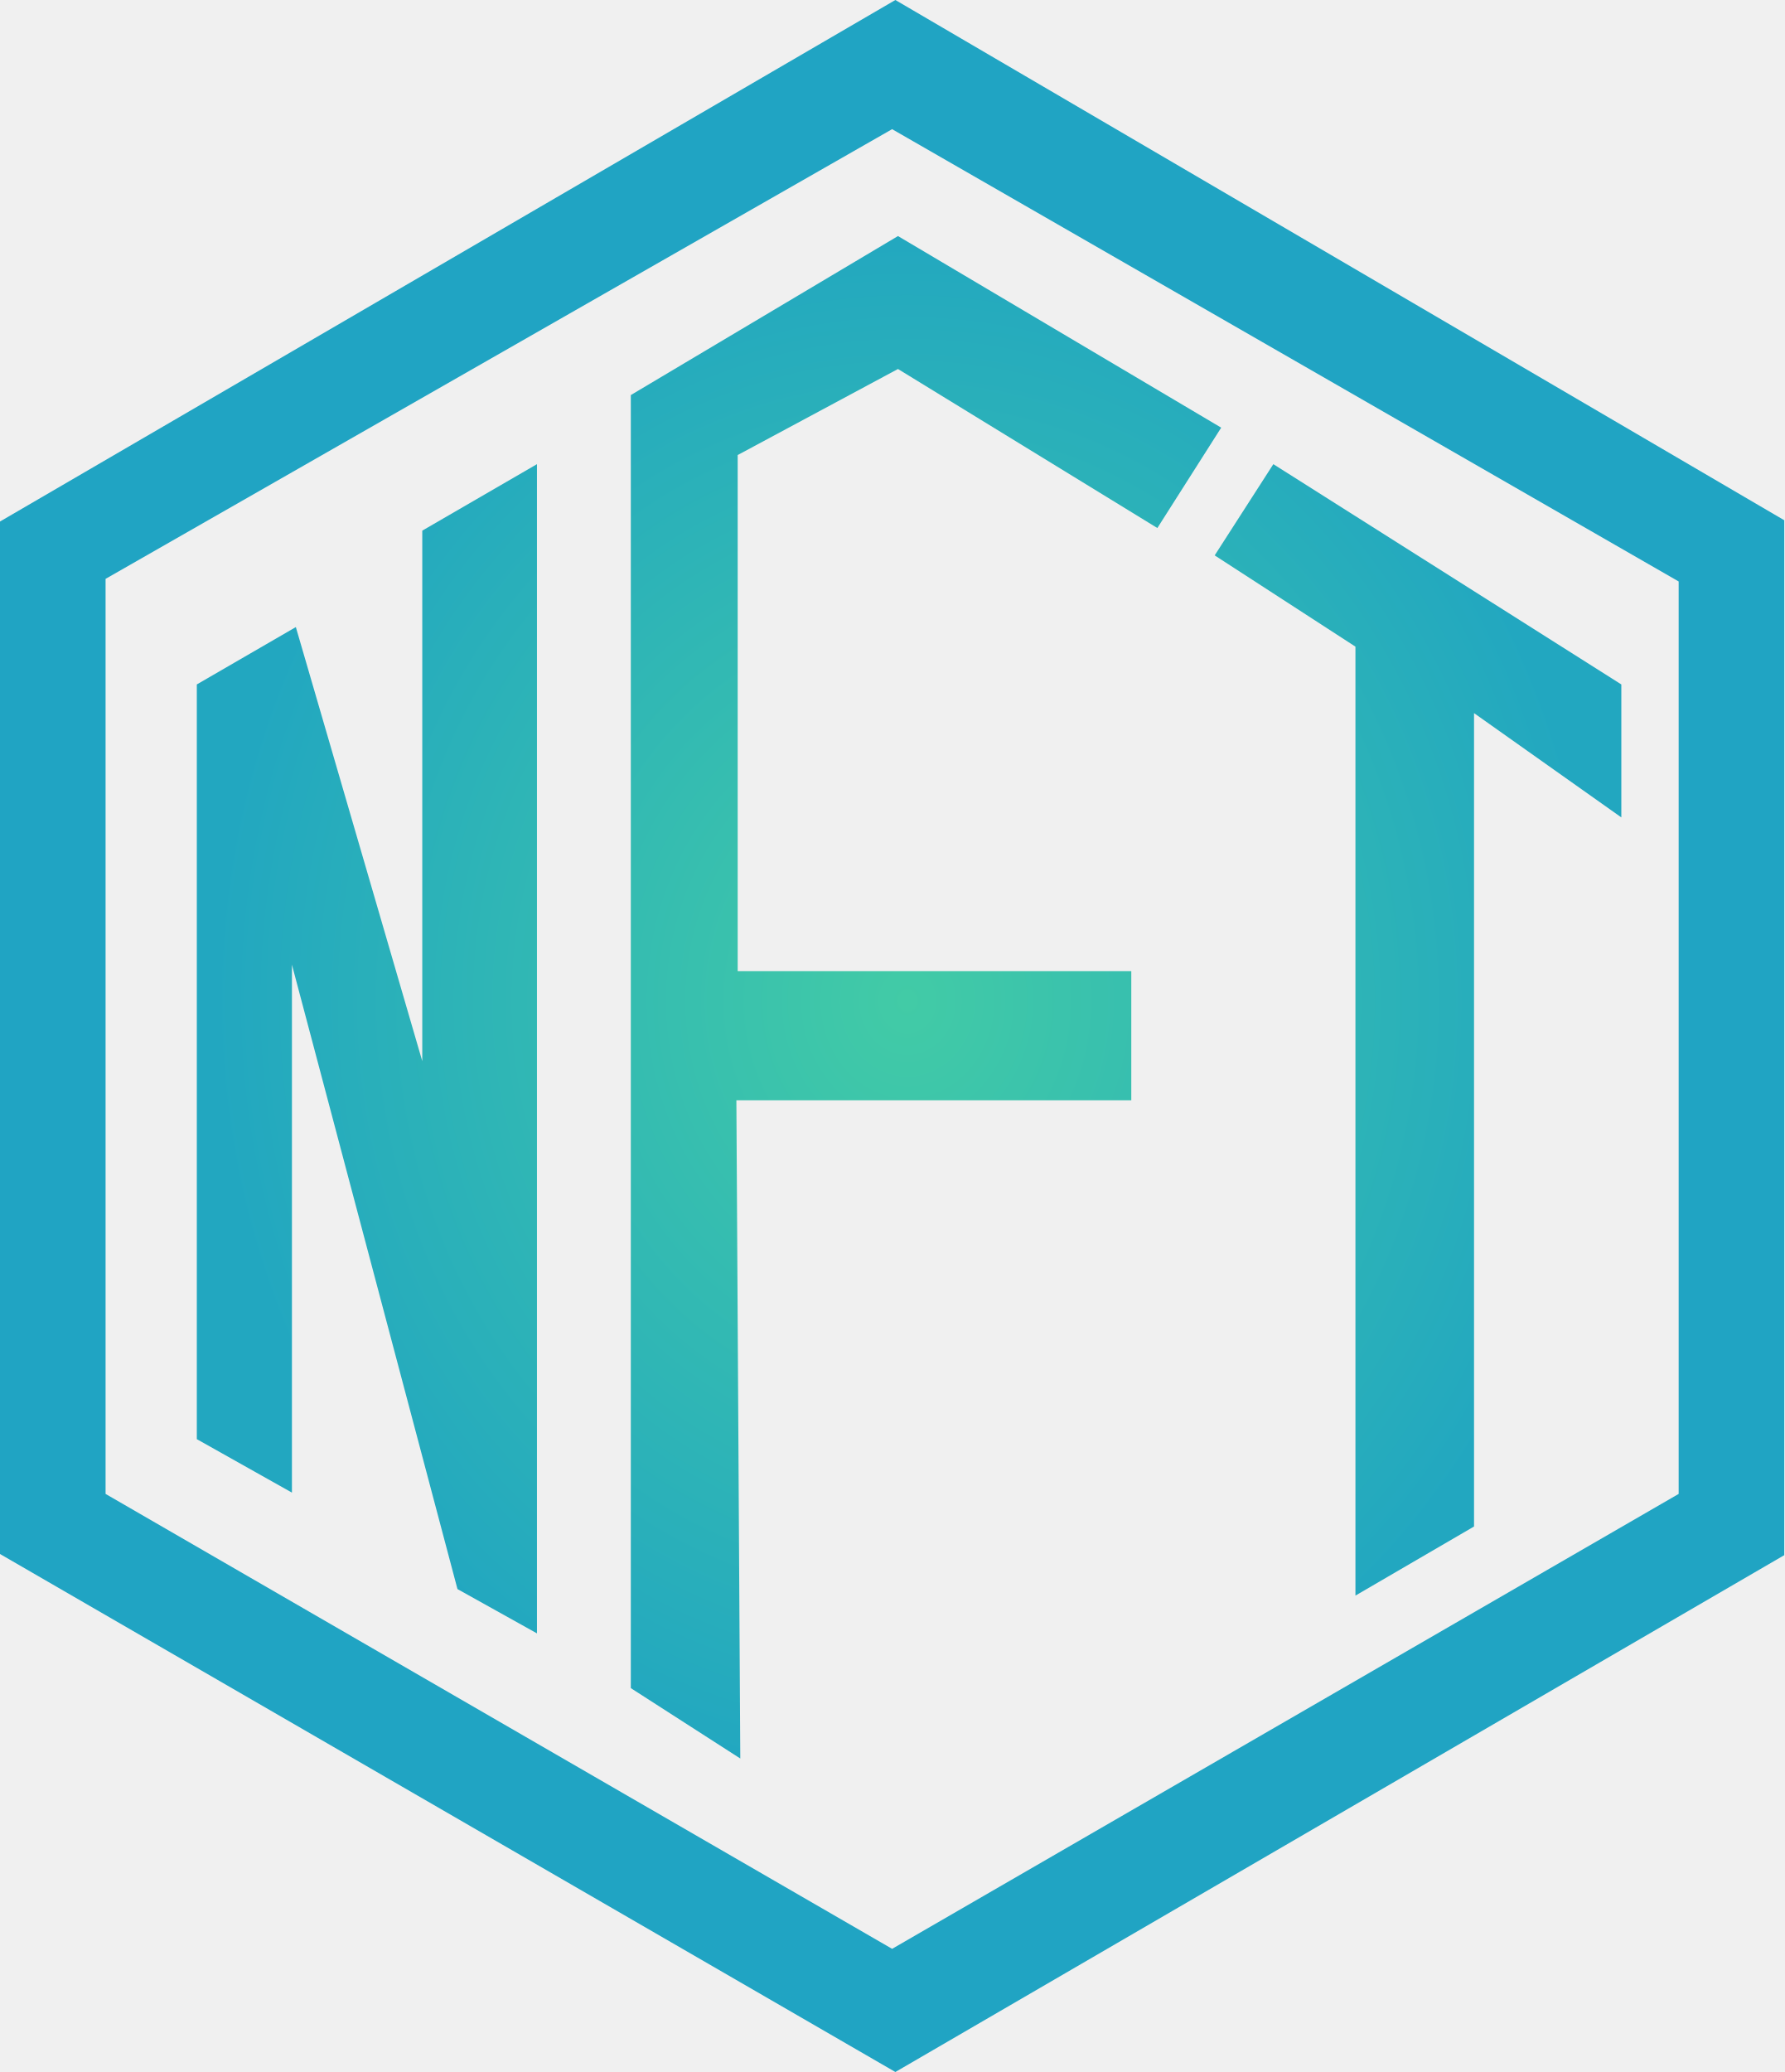
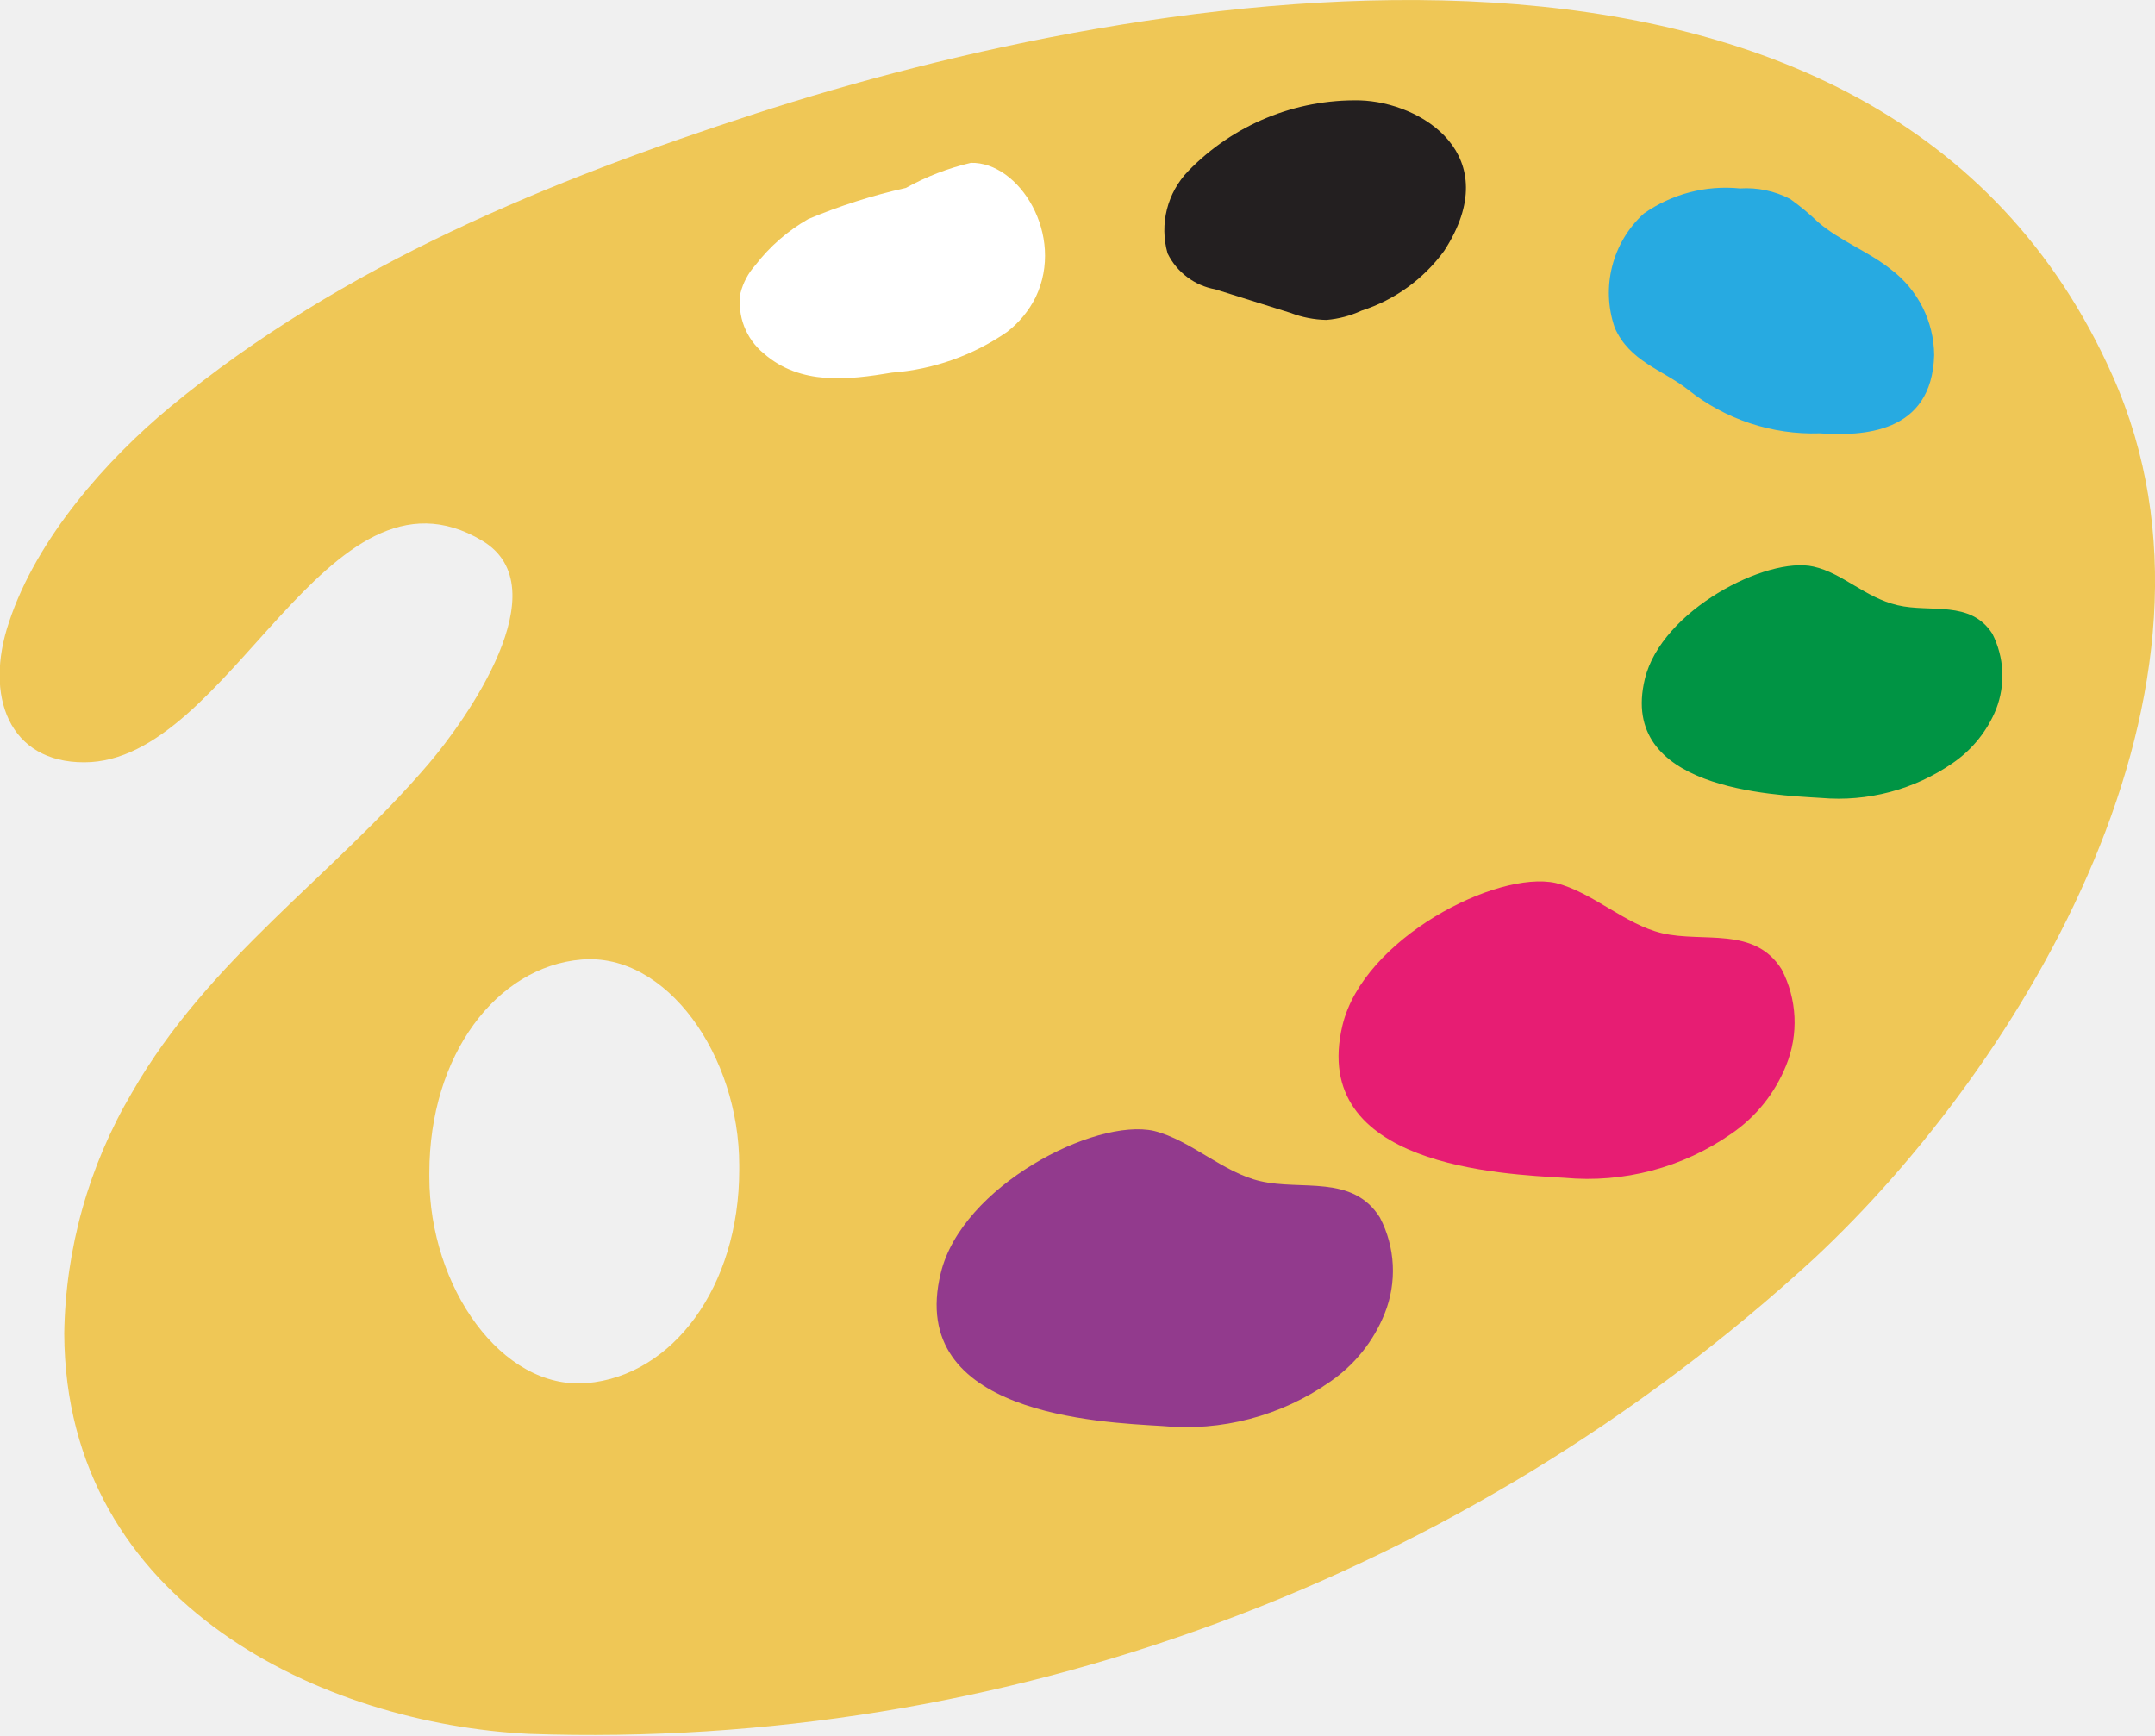
- <svg xmlns="http://www.w3.org/2000/svg" viewBox="0 0 602.86 700">
-   <defs>
-     <clipPath id="a">
-       <path d="M66.5 486.2V231.23l33.46-19.38 42.72 146.65V179.27l38.75-22.46v395.01l-26.86-14.97-55.93-210.94v178.35L66.5 486.2z" fill="none" />
-     </clipPath>
-     <clipPath id="c">
-       <path d="M213.14 570.31V133.47l90.27-53.72 109.21 64.73-21.57 33.91-87.64-53.73-54.16 29.07v174.38h132.99v43.6H248.81l1.32 222.38-36.99-23.78z" fill="none" />
-     </clipPath>
-     <clipPath id="d">
-       <path d="M457.98 539.05V218.46l-47.56-30.83 19.82-30.82 117.58 74.42v44.92l-49.77-35.23v274.79l-40.07 23.34z" fill="none" />
-     </clipPath>
-     <radialGradient id="b" cx="243.56" cy="345.73" r="263.95" gradientTransform="matrix(.89 0 0 1 89.84 -7.63)" gradientUnits="userSpaceOnUse">
-       <stop stop-color="#42cba6" offset="0" />
-       <stop stop-color="#22a7c0" offset="1" />
-     </radialGradient>
-   </defs>
-   <g clip-path="url(#a)">
-     <path d="M66.5 79.75h481.32V594.1H66.5z" fill="url(#b)" />
-   </g>
-   <g clip-path="url(#c)">
-     <path d="M66.5 79.75h481.32V594.1H66.5z" fill="url(#b)" />
-   </g>
-   <g clip-path="url(#d)">
-     <path d="M66.5 79.75h481.32V594.1H66.5z" fill="url(#b)" />
-   </g>
-   <path d="M302.53 0L0 176.19V525l302.53 175 300.33-174.6V175.75zm264.66 504.7L301.43 658.39 35.67 504.7V195.56L301.43 43.64l265.76 152.8z" fill="#20a4c3" />
+ <svg xmlns="http://www.w3.org/2000/svg" viewBox="0 0 85.88 69.17">
+   <path d="M84.2,15C75-5.78,45.48-.46,30.1,4.53c-8.1,2.63-16.44,6-23.32,11.69C4.27,18.3,1.47,21.43.36,24.79c-1,2.95,0,5.6,3,5.59,5.84,0,9.64-12.55,15.86-8.83,3.13,1.87-.68,7.18-2.13,8.88-3.85,4.51-8.76,7.76-11.83,13.11a19.44,19.44,0,0,0-2.7,9.61C2.61,64,13,68.71,21.08,69.1A72,72,0,0,0,72.29,50.16C80.65,42.37,89.7,27.37,84.2,15ZM29.46,46.62c0,4.68-2.67,8.21-6.07,8.5s-6.28-3.84-6.28-8.21v-.17c0-4.69,2.68-8.22,6.07-8.5s6.28,3.83,6.28,8.2Z" style="fill:#efc756" />
+   <path d="M46.31,56.83A10,10,0,0,0,53,55.07a6,6,0,0,0,2.18-2.72,4.59,4.59,0,0,0-.19-3.83c-1.09-1.73-3.12-1.06-4.77-1.45-1.48-.34-2.76-1.63-4.23-2-2.36-.53-7.67,2.2-8.5,5.67C36.11,56.38,43.82,56.68,46.31,56.83Z" style="fill:#923a8d" />
+   <path d="M62.35,46.94A10,10,0,0,0,69,45.18a6,6,0,0,0,2.18-2.72A4.56,4.56,0,0,0,71,38.63c-1.09-1.73-3.12-1.05-4.77-1.44-1.47-.35-2.76-1.63-4.23-2-2.35-.52-7.67,2.21-8.5,5.67C52.15,46.49,59.86,46.79,62.35,46.94Z" style="fill:#e71d73" />
+   <path d="M72.57,31.8a8,8,0,0,0,5.25-1.39,4.79,4.79,0,0,0,1.73-2.15,3.69,3.69,0,0,0-.15-3c-.87-1.36-2.47-.83-3.78-1.14s-2.18-1.28-3.35-1.54c-1.86-.42-6.06,1.74-6.72,4.48C64.49,31.45,70.6,31.68,72.57,31.8Z" style="fill:#009444" />
+   <path d="M67.27,15.53c-1-.79-2.33-1.12-2.92-2.47a4.27,4.27,0,0,1,1.16-4.55,5.67,5.67,0,0,1,3.83-1,3.79,3.79,0,0,1,2,.42,9.69,9.69,0,0,1,1.12.93c.91.77,2,1.16,2.9,1.88a4.32,4.32,0,0,1,1.72,3.41c-.09,3.16-2.89,3.23-4.56,3.12A8,8,0,0,1,67.27,15.53Z" style="fill:#27aae1" />
+   <path d="M47.36,6.81a3.39,3.39,0,0,0-.83,3.29,2.63,2.63,0,0,0,1.9,1.43l3,.94a4.23,4.23,0,0,0,1.43.28,4.16,4.16,0,0,0,1.4-.37A6.56,6.56,0,0,0,57.55,10c2.49-3.83-.91-5.93-3.36-6A9.26,9.26,0,0,0,47.36,6.81Z" style="fill:#231f20" />
+   <path d="M32.21,8.73a7.14,7.14,0,0,0-2.11,1.84,2.64,2.64,0,0,0-.59,1.11,2.61,2.61,0,0,0,.92,2.4c1.47,1.29,3.38,1.06,5.12.77a9.29,9.29,0,0,0,4.58-1.62,4,4,0,0,0,1.14-1.38c1.19-2.48-.66-5.41-2.58-5.36a10.08,10.08,0,0,0-2.59,1A23,23,0,0,0,32.21,8.73Z" style="fill:#fff" />
</svg>
